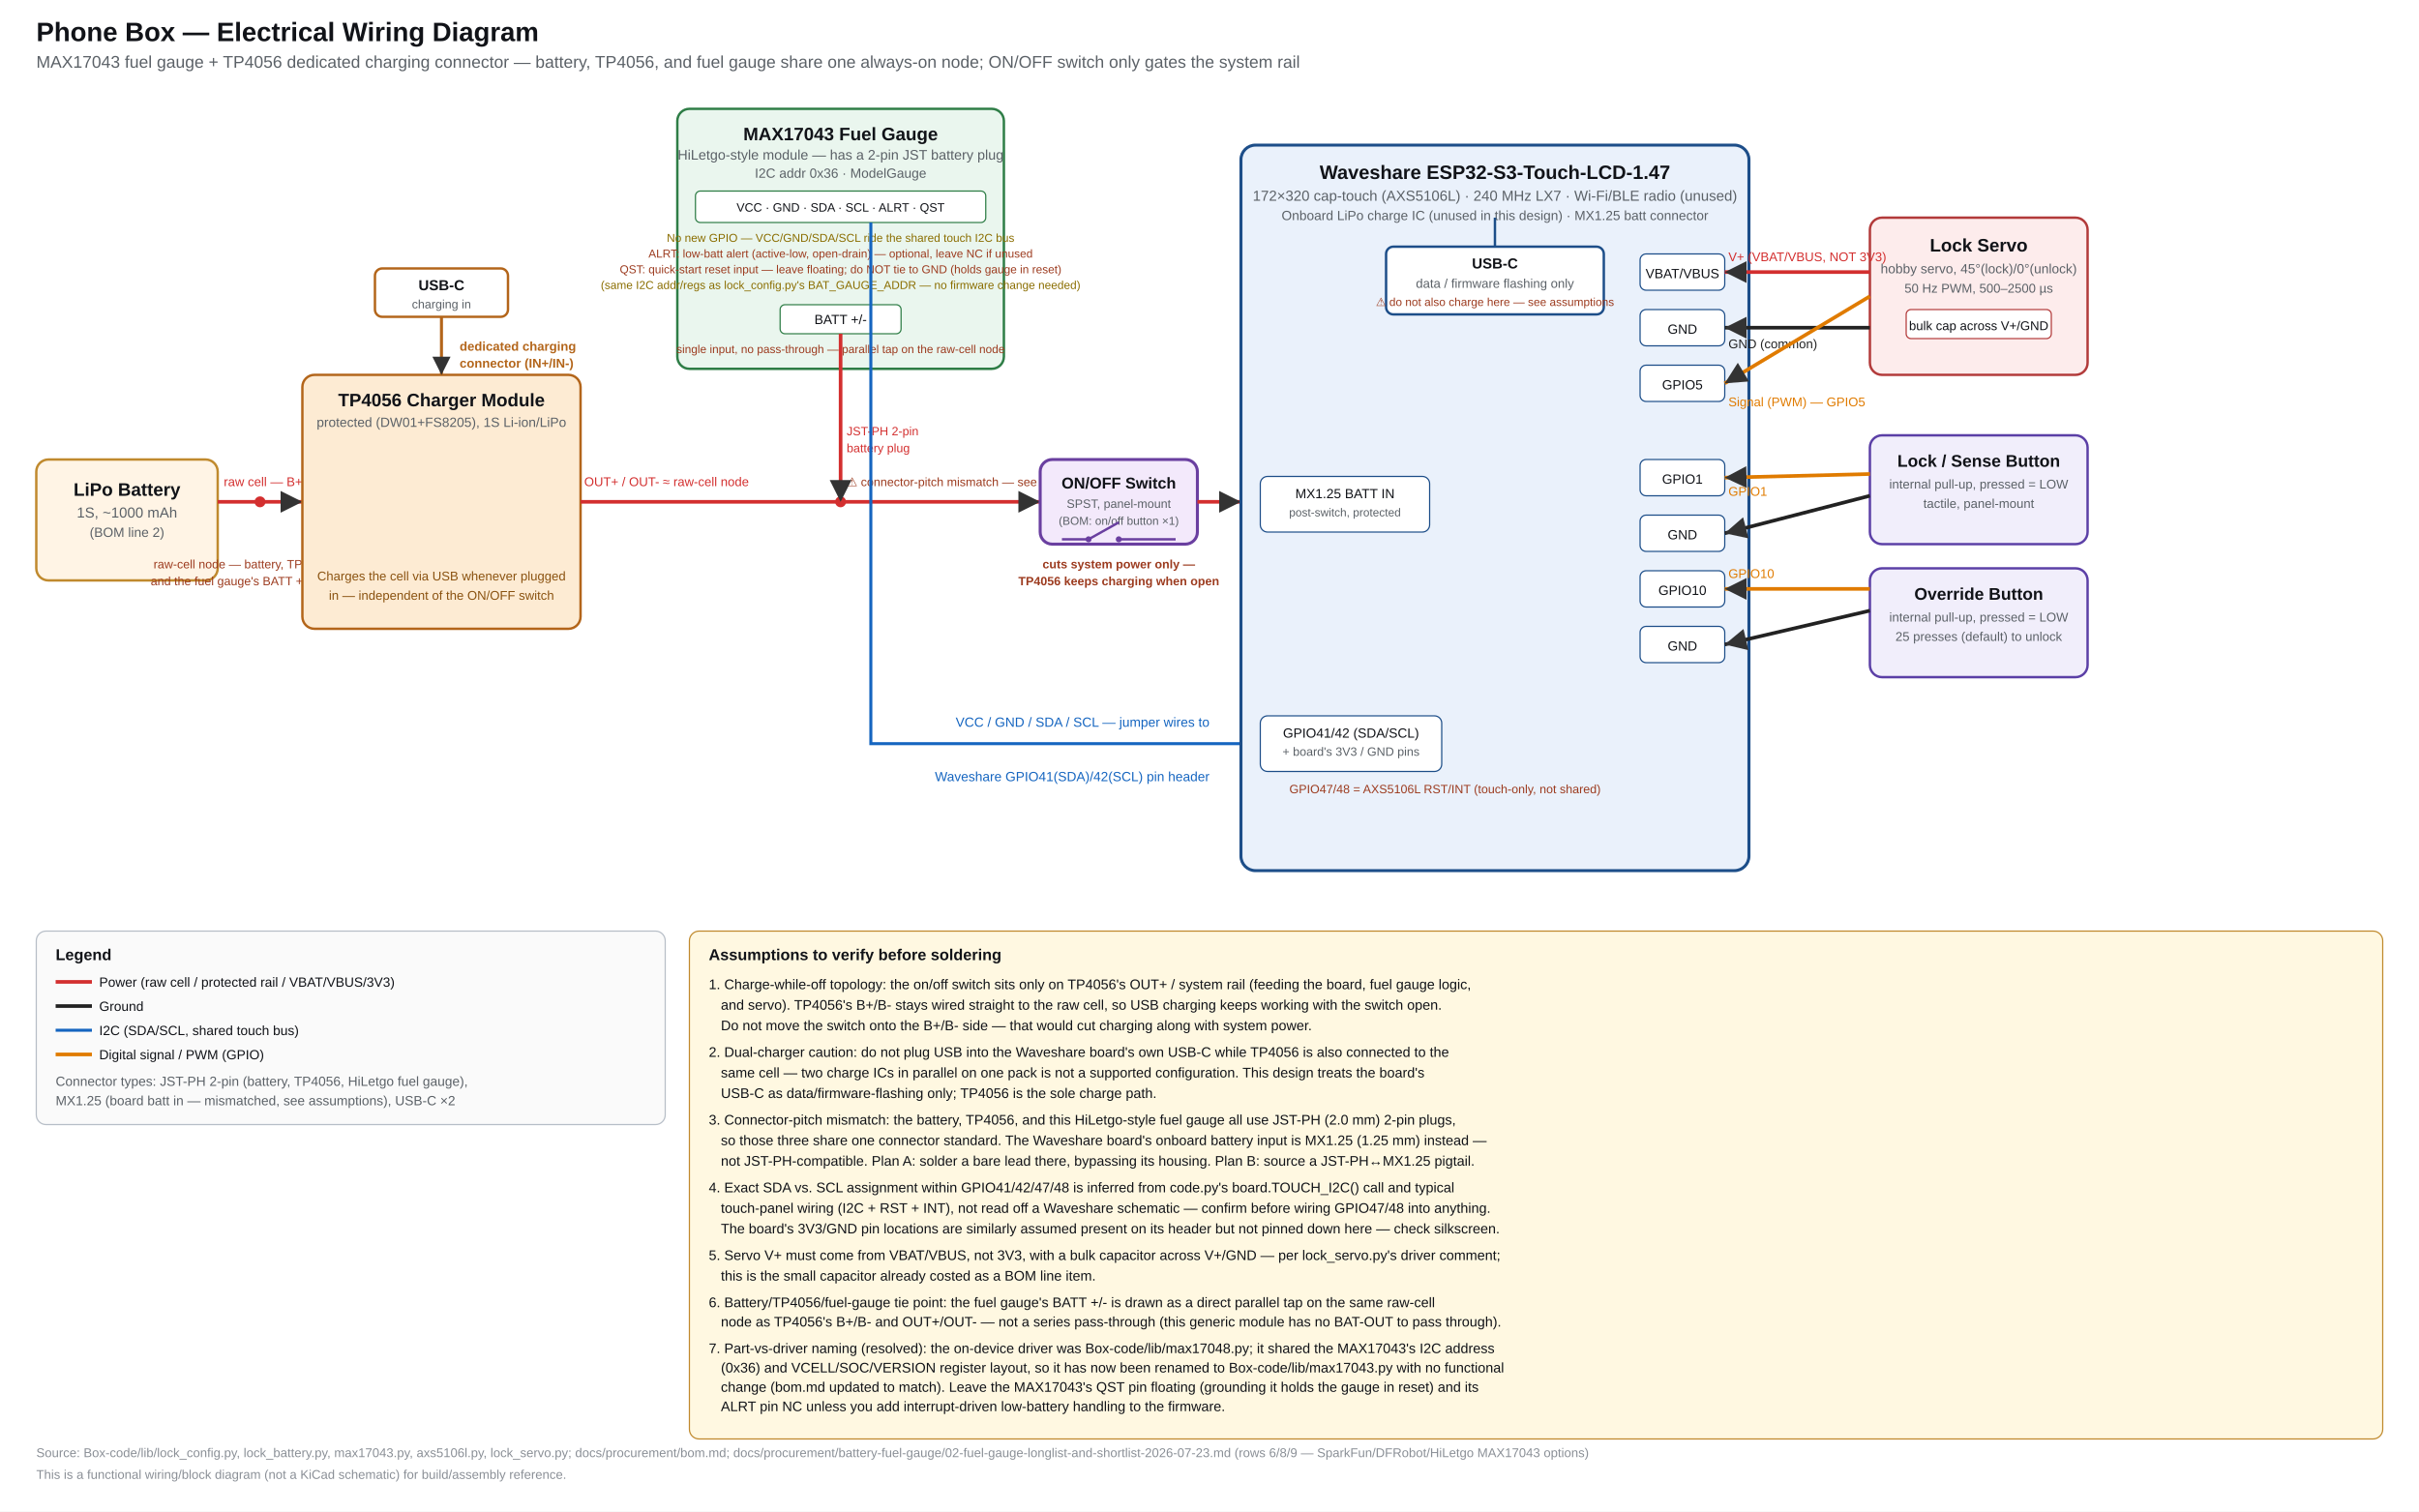
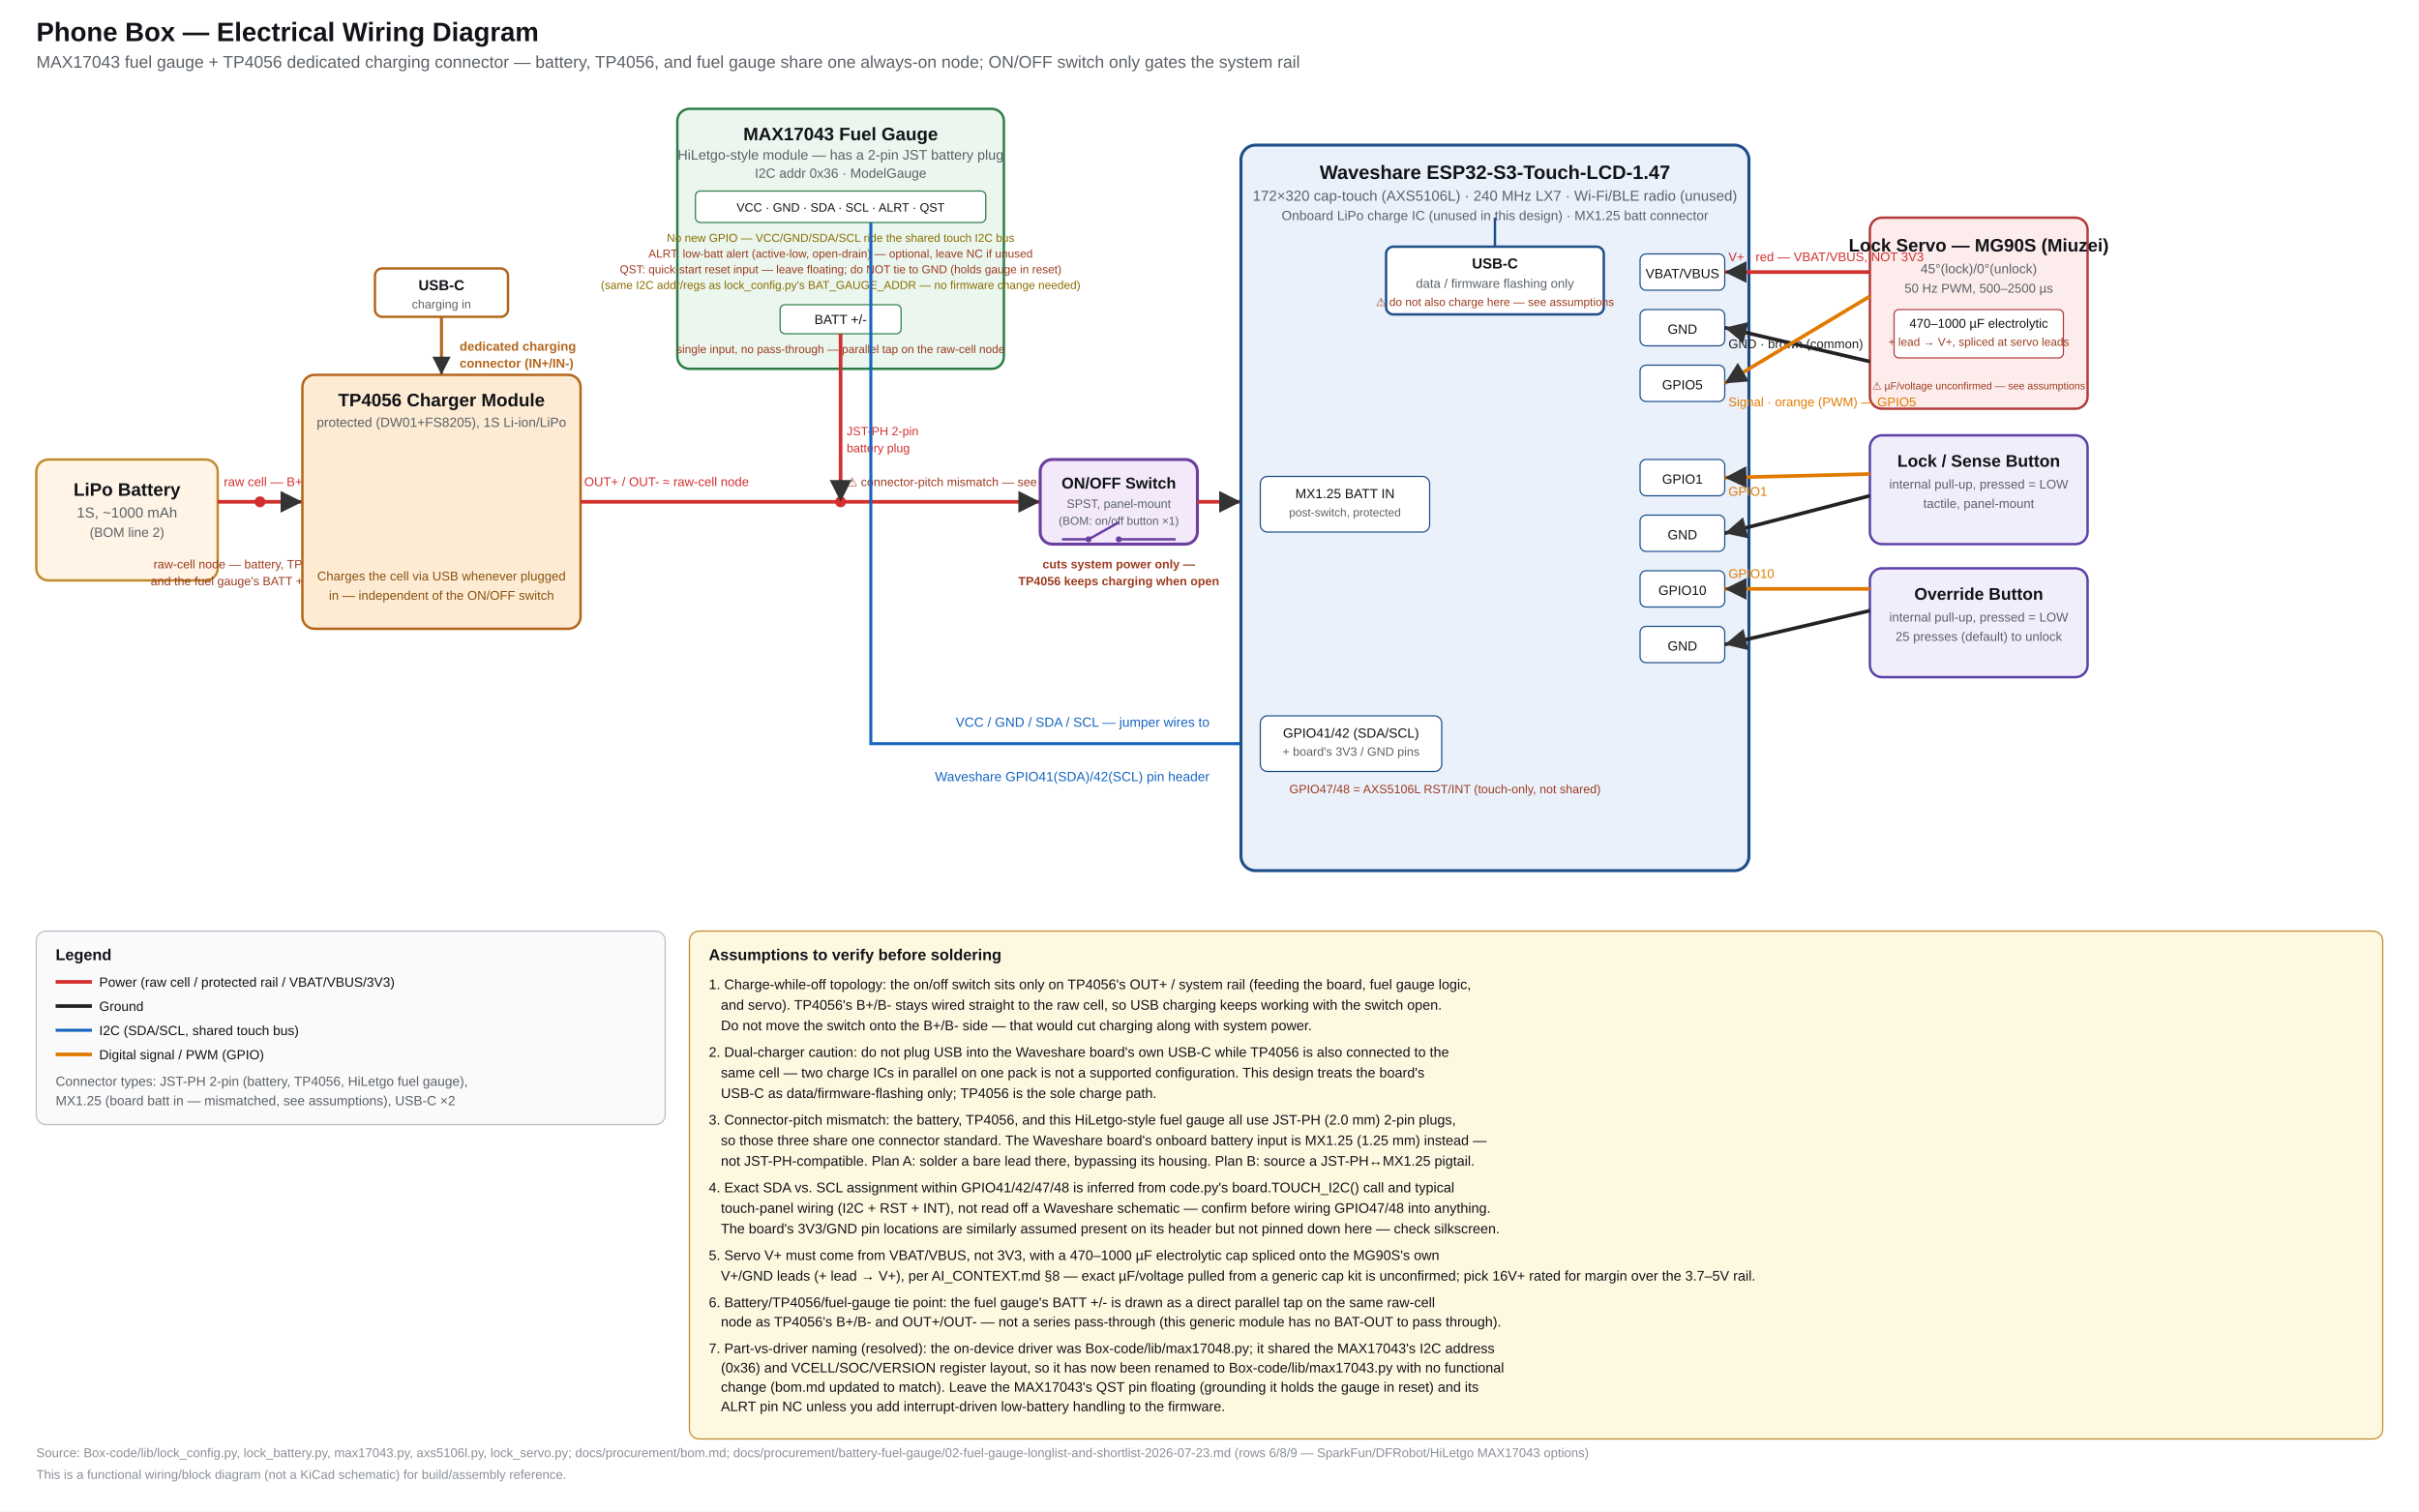
<svg xmlns="http://www.w3.org/2000/svg" width="2000" height="1250" viewBox="0 0 2000 1250" font-family="Segoe UI, Arial, sans-serif">
  <defs>
    <marker id="arrow" markerWidth="8" markerHeight="8" refX="6" refY="3" orient="auto">
      <path d="M0,0 L6,3 L0,6 Z" fill="#333" />
    </marker>
  </defs>
  <rect x="0" y="0" width="2000" height="1250" fill="#ffffff" />
  <text x="30" y="34" font-size="22" font-weight="700" fill="#111318">Phone Box — Electrical Wiring Diagram</text>
  <text x="30" y="56" font-size="14" fill="#5B6167">MAX17043 fuel gauge + TP4056 dedicated charging connector — battery, TP4056, and fuel gauge share one always-on node; ON/OFF switch only gates the system rail</text>
  <rect x="30" y="380" width="150" height="100" rx="10" fill="#FFF4E5" stroke="#C08A2E" stroke-width="2" />
  <text x="105" y="410" font-size="15" font-weight="700" text-anchor="middle" fill="#111318">LiPo Battery</text>
  <text x="105" y="428" font-size="12" text-anchor="middle" fill="#5B6167">1S, ~1000 mAh</text>
  <text x="105" y="444" font-size="11" text-anchor="middle" fill="#5B6167">(BOM line 2)</text>
  <line x1="180" y1="415" x2="250" y2="415" stroke="#D32F2F" stroke-width="3" marker-end="url(#arrow)" />
  <text x="185" y="402" font-size="10.5" fill="#D32F2F">raw cell — B+ / B-</text>
  <circle cx="215" cy="415" r="4.5" fill="#D32F2F" />
  <text x="215" y="470" font-size="10" text-anchor="middle" fill="#9c3b1f">raw-cell node — battery, TP4056 B+/B-,</text>
  <text x="215" y="484" font-size="10" text-anchor="middle" fill="#9c3b1f">and the fuel gauge's BATT +/- all tie here</text>
  <rect x="250" y="310" width="230" height="210" rx="10" fill="#FDEBD3" stroke="#B3651A" stroke-width="2" />
  <text x="365" y="336" font-size="15" font-weight="700" text-anchor="middle" fill="#111318">TP4056 Charger Module</text>
  <text x="365" y="353" font-size="11" text-anchor="middle" fill="#5B6167">protected (DW01+FS8205), 1S Li-ion/LiPo</text>
  <rect x="310" y="222" width="110" height="40" rx="6" fill="#FFFFFF" stroke="#B3651A" stroke-width="2" />
  <text x="365" y="240" font-size="12" font-weight="700" text-anchor="middle" fill="#111318">USB-C</text>
  <text x="365" y="255" font-size="10" text-anchor="middle" fill="#5B6167">charging in</text>
  <line x1="365" y1="262" x2="365" y2="310" stroke="#B3651A" stroke-width="2.5" marker-end="url(#arrow)" />
  <text x="380" y="290" font-size="10.5" fill="#B3651A" font-weight="600">dedicated charging</text>
  <text x="380" y="304" font-size="10.5" fill="#B3651A" font-weight="600">connector (IN+/IN-)</text>
  <text x="365" y="480" font-size="10.5" text-anchor="middle" fill="#8a5210">Charges the cell via USB whenever plugged</text>
  <text x="365" y="496" font-size="10.5" text-anchor="middle" fill="#8a5210">in — independent of the ON/OFF switch</text>
  <line x1="480" y1="415" x2="860" y2="415" stroke="#D32F2F" stroke-width="3" marker-end="url(#arrow)" />
  <text x="483" y="402" font-size="10.5" fill="#D32F2F">OUT+ / OUT- ≈ raw-cell node</text>
  <text x="700" y="402" font-size="10" fill="#9c3b1f">⚠ connector-pitch mismatch — see assumptions</text>
  <circle cx="695" cy="415" r="4.5" fill="#D32F2F" />
  <rect x="560" y="90" width="270" height="215" rx="10" fill="#EAF6EE" stroke="#2E7D46" stroke-width="2" />
  <text x="695" y="116" font-size="15" font-weight="700" text-anchor="middle" fill="#111318">MAX17043 Fuel Gauge</text>
  <text x="695" y="132" font-size="11.5" text-anchor="middle" fill="#5B6167">HiLetgo-style module — has a 2-pin JST battery plug</text>
  <text x="695" y="147" font-size="11" text-anchor="middle" fill="#5B6167">I2C addr 0x36 · ModelGauge</text>
  <rect x="575" y="158" width="240" height="26" rx="4" fill="#ffffff" stroke="#2E7D46" />
  <text x="695" y="175" font-size="10" text-anchor="middle" fill="#111318">VCC · GND · SDA · SCL · ALRT · QST</text>
  <text x="695" y="200" font-size="9.5" text-anchor="middle" fill="#8a6d00">No new GPIO — VCC/GND/SDA/SCL ride the shared touch I2C bus</text>
  <text x="695" y="213" font-size="9.5" text-anchor="middle" fill="#9c3b1f">ALRT: low-batt alert (active-low, open-drain) — optional, leave NC if unused</text>
  <text x="695" y="226" font-size="9.5" text-anchor="middle" fill="#9c3b1f">QST: quick-start reset input — leave floating; do NOT tie to GND (holds gauge in reset)</text>
  <text x="695" y="239" font-size="9.5" text-anchor="middle" fill="#8a6d00">(same I2C addr/regs as lock_config.py's BAT_GAUGE_ADDR — no firmware change needed)</text>
  <rect x="645" y="252" width="100" height="24" rx="4" fill="#ffffff" stroke="#2E7D46" />
  <text x="695" y="268" font-size="11" text-anchor="middle" fill="#111318">BATT +/-</text>
  <text x="695" y="292" font-size="9.5" text-anchor="middle" fill="#9c3b1f">single input, no pass-through — parallel tap on the raw-cell node</text>
  <line x1="695" y1="276" x2="695" y2="415" stroke="#D32F2F" stroke-width="3" marker-end="url(#arrow)" />
  <text x="700" y="360" font-size="10" fill="#D32F2F">JST-PH 2-pin</text>
  <text x="700" y="374" font-size="10" fill="#D32F2F">battery plug</text>
  <path d="M 720 184 L 720 615 L 1042 615" fill="none" stroke="#1565C0" stroke-width="2.5" marker-end="url(#arrow)" />
  <text x="1000" y="601" font-size="11" fill="#1565C0" text-anchor="end">VCC / GND / SDA / SCL — jumper wires to</text>
  <text x="1000" y="646" font-size="11" fill="#1565C0" text-anchor="end">Waveshare GPIO41(SDA)/42(SCL) pin header</text>
  <rect x="860" y="380" width="130" height="70" rx="10" fill="#F3E9FB" stroke="#6A3FA0" stroke-width="2.5" />
  <text x="925" y="404" font-size="13" font-weight="700" text-anchor="middle" fill="#111318">ON/OFF Switch</text>
  <text x="925" y="420" font-size="10" text-anchor="middle" fill="#5B6167">SPST, panel-mount</text>
  <text x="925" y="434" font-size="9.5" text-anchor="middle" fill="#5B6167">(BOM: on/off button ×1)</text>
  <line x1="878" y1="446" x2="900" y2="446" stroke="#6A3FA0" stroke-width="2" />
  <line x1="900" y1="446" x2="925" y2="432" stroke="#6A3FA0" stroke-width="2" />
  <line x1="925" y1="446" x2="972" y2="446" stroke="#6A3FA0" stroke-width="2" />
  <circle cx="900" cy="446" r="2.5" fill="#6A3FA0" />
  <circle cx="925" cy="446" r="2.5" fill="#6A3FA0" />
  <text x="925" y="470" font-size="10" text-anchor="middle" fill="#9c3b1f" font-weight="600">cuts system power only —</text>
  <text x="925" y="484" font-size="10" text-anchor="middle" fill="#9c3b1f" font-weight="600">TP4056 keeps charging when open</text>
  <line x1="990" y1="415" x2="1026" y2="415" stroke="#D32F2F" stroke-width="3" marker-end="url(#arrow)" />
  <rect x="1026" y="120" width="420" height="600" rx="12" fill="#EAF1FB" stroke="#1D4E89" stroke-width="2.5" />
  <text x="1236" y="148" font-size="16" font-weight="700" text-anchor="middle" fill="#111318">Waveshare ESP32-S3-Touch-LCD-1.47</text>
  <text x="1236" y="166" font-size="12" text-anchor="middle" fill="#5B6167">172×320 cap-touch (AXS5106L) · 240 MHz LX7 · Wi-Fi/BLE radio (unused)</text>
  <text x="1236" y="182" font-size="11" text-anchor="middle" fill="#5B6167">Onboard LiPo charge IC (unused in this design) · MX1.25 batt connector</text>
  <rect x="1146" y="204" width="180" height="56" rx="6" fill="#FFFFFF" stroke="#1D4E89" stroke-width="2" />
  <text x="1236" y="222" font-size="12" font-weight="700" text-anchor="middle" fill="#111318">USB-C</text>
  <text x="1236" y="238" font-size="10.5" text-anchor="middle" fill="#5B6167">data / firmware flashing only</text>
  <text x="1236" y="253" font-size="9.5" text-anchor="middle" fill="#9c3b1f">⚠ do not also charge here — see assumptions</text>
  <line x1="1236" y1="180" x2="1236" y2="204" stroke="#1D4E89" stroke-width="2" />
  <rect x="1042" y="394" width="140" height="46" rx="6" fill="#FFFFFF" stroke="#1D4E89" />
  <text x="1112" y="412" font-size="11" text-anchor="middle" fill="#111318">MX1.25 BATT IN</text>
  <text x="1112" y="427" font-size="9.5" text-anchor="middle" fill="#5B6167">post-switch, protected</text>
  <rect x="1042" y="592" width="150" height="46" rx="6" fill="#FFFFFF" stroke="#1D4E89" />
  <text x="1117" y="610" font-size="11" text-anchor="middle" fill="#111318">GPIO41/42 (SDA/SCL)</text>
  <text x="1117" y="625" font-size="10" text-anchor="middle" fill="#5B6167">+ board's 3V3 / GND pins</text>
  <text x="1066" y="656" font-size="10" fill="#9c3b1f">GPIO47/48 = AXS5106L RST/INT (touch-only, not shared)</text>
  <rect x="1356" y="210" width="70" height="30" rx="5" fill="#FFFFFF" stroke="#1D4E89" />
  <text x="1391" y="230" font-size="11" text-anchor="middle" fill="#111318">VBAT/VBUS</text>
  <rect x="1356" y="256" width="70" height="30" rx="5" fill="#FFFFFF" stroke="#1D4E89" />
  <text x="1391" y="276" font-size="11" text-anchor="middle" fill="#111318">GND</text>
  <rect x="1356" y="302" width="70" height="30" rx="5" fill="#FFFFFF" stroke="#1D4E89" />
  <text x="1391" y="322" font-size="11" text-anchor="middle" fill="#111318">GPIO5</text>
  <rect x="1356" y="380" width="70" height="30" rx="5" fill="#FFFFFF" stroke="#1D4E89" />
  <text x="1391" y="400" font-size="11" text-anchor="middle" fill="#111318">GPIO1</text>
  <rect x="1356" y="426" width="70" height="30" rx="5" fill="#FFFFFF" stroke="#1D4E89" />
  <text x="1391" y="446" font-size="11" text-anchor="middle" fill="#111318">GND</text>
  <rect x="1356" y="472" width="70" height="30" rx="5" fill="#FFFFFF" stroke="#1D4E89" />
  <text x="1391" y="492" font-size="11" text-anchor="middle" fill="#111318">GPIO10</text>
  <rect x="1356" y="518" width="70" height="30" rx="5" fill="#FFFFFF" stroke="#1D4E89" />
  <text x="1391" y="538" font-size="11" text-anchor="middle" fill="#111318">GND</text>
-   <rect x="1546" y="180" width="180" height="130" rx="10" fill="#FDECEC" stroke="#B23A3A" stroke-width="2" />
-   <text x="1636" y="208" font-size="15" font-weight="700" text-anchor="middle" fill="#111318">Lock Servo</text>
-   <text x="1636" y="226" font-size="11" text-anchor="middle" fill="#5B6167">hobby servo, 45°(lock)/0°(unlock)</text>
+   <rect x="1546" y="180" width="180" height="158" rx="10" fill="#FDECEC" stroke="#B23A3A" stroke-width="2" />
+   <text x="1636" y="208" font-size="15" font-weight="700" text-anchor="middle" fill="#111318">Lock Servo — MG90S (Miuzei)</text>
+   <text x="1636" y="226" font-size="11" text-anchor="middle" fill="#5B6167">45°(lock)/0°(unlock)</text>
  <text x="1636" y="242" font-size="10.5" text-anchor="middle" fill="#5B6167">50 Hz PWM, 500–2500 µs</text>
-   <rect x="1576" y="256" width="120" height="24" rx="4" fill="#ffffff" stroke="#B23A3A" />
-   <text x="1636" y="273" font-size="10.5" text-anchor="middle" fill="#111318">bulk cap across V+/GND</text>
+   <rect x="1566" y="256" width="140" height="40" rx="4" fill="#ffffff" stroke="#B23A3A" />
+   <text x="1636" y="271" font-size="10.5" text-anchor="middle" fill="#111318">470–1000 µF electrolytic</text>
+   <text x="1636" y="286" font-size="9.5" text-anchor="middle" fill="#9c3b1f">+ lead → V+, spliced at servo leads</text>
+   <text x="1636" y="322" font-size="8.5" text-anchor="middle" fill="#9c3b1f">⚠ µF/voltage unconfirmed — see assumptions</text>
  <line x1="1546" y1="225" x2="1426" y2="225" stroke="#D32F2F" stroke-width="3" marker-end="url(#arrow)" />
-   <text x="1429" y="216" font-size="10.5" fill="#D32F2F">V+ (VBAT/VBUS, NOT 3V3)</text>
-   <line x1="1546" y1="271" x2="1426" y2="271" stroke="#222222" stroke-width="3" marker-end="url(#arrow)" />
-   <text x="1429" y="288" font-size="10.5" fill="#222222">GND (common)</text>
+   <text x="1429" y="216" font-size="10.5" fill="#D32F2F">V+ · red — VBAT/VBUS, NOT 3V3</text>
+   <line x1="1546" y1="299" x2="1426" y2="271" stroke="#222222" stroke-width="3" marker-end="url(#arrow)" />
+   <text x="1429" y="288" font-size="10.5" fill="#222222">GND · brown (common)</text>
  <line x1="1546" y1="245" x2="1426" y2="317" stroke="#E07B00" stroke-width="3" marker-end="url(#arrow)" />
-   <text x="1429" y="336" font-size="10.5" fill="#E07B00">Signal (PWM) — GPIO5</text>
+   <text x="1429" y="336" font-size="10.5" fill="#E07B00">Signal · orange (PWM) — GPIO5</text>
  <rect x="1546" y="360" width="180" height="90" rx="10" fill="#F1EEFB" stroke="#5B3FA6" stroke-width="2" />
  <text x="1636" y="386" font-size="14" font-weight="700" text-anchor="middle" fill="#111318">Lock / Sense Button</text>
  <text x="1636" y="404" font-size="10.5" text-anchor="middle" fill="#5B6167">internal pull-up, pressed = LOW</text>
  <text x="1636" y="420" font-size="10.5" text-anchor="middle" fill="#5B6167">tactile, panel-mount</text>
  <line x1="1546" y1="392" x2="1426" y2="395" stroke="#E07B00" stroke-width="3" marker-end="url(#arrow)" />
  <text x="1429" y="410" font-size="10.5" fill="#E07B00">GPIO1</text>
  <line x1="1546" y1="410" x2="1426" y2="441" stroke="#222222" stroke-width="3" marker-end="url(#arrow)" />
  <rect x="1546" y="470" width="180" height="90" rx="10" fill="#F1EEFB" stroke="#5B3FA6" stroke-width="2" />
  <text x="1636" y="496" font-size="14" font-weight="700" text-anchor="middle" fill="#111318">Override Button</text>
  <text x="1636" y="514" font-size="10.5" text-anchor="middle" fill="#5B6167">internal pull-up, pressed = LOW</text>
  <text x="1636" y="530" font-size="10.5" text-anchor="middle" fill="#5B6167">25 presses (default) to unlock</text>
  <line x1="1546" y1="487" x2="1426" y2="487" stroke="#E07B00" stroke-width="3" marker-end="url(#arrow)" />
  <text x="1429" y="478" font-size="10.5" fill="#E07B00">GPIO10</text>
  <line x1="1546" y1="505" x2="1426" y2="533" stroke="#222222" stroke-width="3" marker-end="url(#arrow)" />
  <rect x="30" y="770" width="520" height="160" rx="8" fill="#FAFAFA" stroke="#B7BEC7" />
  <text x="46" y="794" font-size="13" font-weight="700" fill="#111318">Legend</text>
  <line x1="46" y1="812" x2="76" y2="812" stroke="#D32F2F" stroke-width="3" />
  <text x="82" y="816" font-size="11" fill="#111318">Power (raw cell / protected rail / VBAT/VBUS/3V3)</text>
  <line x1="46" y1="832" x2="76" y2="832" stroke="#222222" stroke-width="3" />
  <text x="82" y="836" font-size="11" fill="#111318">Ground</text>
  <line x1="46" y1="852" x2="76" y2="852" stroke="#1565C0" stroke-width="2.5" />
  <text x="82" y="856" font-size="11" fill="#111318">I2C (SDA/SCL, shared touch bus)</text>
  <line x1="46" y1="872" x2="76" y2="872" stroke="#E07B00" stroke-width="3" />
  <text x="82" y="876" font-size="11" fill="#111318">Digital signal / PWM (GPIO)</text>
  <text x="46" y="898" font-size="11" fill="#5B6167">Connector types: JST-PH 2-pin (battery, TP4056, HiLetgo fuel gauge),</text>
  <text x="46" y="914" font-size="11" fill="#5B6167">MX1.25 (board batt in — mismatched, see assumptions), USB-C ×2</text>
  <rect x="570" y="770" width="1400" height="420" rx="8" fill="#FFF8E1" stroke="#C08A2E" />
  <text x="586" y="794" font-size="13" font-weight="700" fill="#111318">Assumptions to verify before soldering</text>
  <text x="586" y="818" font-size="11.5" fill="#111318">1. Charge-while-off topology: the on/off switch sits only on TP4056's OUT+ / system rail (feeding the board, fuel gauge logic,</text>
  <text x="596" y="835" font-size="11.5" fill="#111318">   and servo). TP4056's B+/B- stays wired straight to the raw cell, so USB charging keeps working with the switch open.</text>
  <text x="596" y="852" font-size="11.5" fill="#111318">   Do not move the switch onto the B+/B- side — that would cut charging along with system power.</text>
  <text x="586" y="874" font-size="11.5" fill="#111318">2. Dual-charger caution: do not plug USB into the Waveshare board's own USB-C while TP4056 is also connected to the</text>
  <text x="596" y="891" font-size="11.5" fill="#111318">   same cell — two charge ICs in parallel on one pack is not a supported configuration. This design treats the board's</text>
  <text x="596" y="908" font-size="11.5" fill="#111318">   USB-C as data/firmware-flashing only; TP4056 is the sole charge path.</text>
  <text x="586" y="930" font-size="11.5" fill="#111318">3. Connector-pitch mismatch: the battery, TP4056, and this HiLetgo-style fuel gauge all use JST-PH (2.0 mm) 2-pin plugs,</text>
  <text x="596" y="947" font-size="11.5" fill="#111318">   so those three share one connector standard. The Waveshare board's onboard battery input is MX1.25 (1.25 mm) instead —</text>
  <text x="596" y="964" font-size="11.5" fill="#111318">   not JST-PH-compatible. Plan A: solder a bare lead there, bypassing its housing. Plan B: source a JST-PH↔MX1.25 pigtail.</text>
  <text x="586" y="986" font-size="11.5" fill="#111318">4. Exact SDA vs. SCL assignment within GPIO41/42/47/48 is inferred from code.py's board.TOUCH_I2C() call and typical</text>
  <text x="596" y="1003" font-size="11.5" fill="#111318">   touch-panel wiring (I2C + RST + INT), not read off a Waveshare schematic — confirm before wiring GPIO47/48 into anything.</text>
  <text x="596" y="1020" font-size="11.5" fill="#111318">   The board's 3V3/GND pin locations are similarly assumed present on its header but not pinned down here — check silkscreen.</text>
-   <text x="586" y="1042" font-size="11.5" fill="#111318">5. Servo V+ must come from VBAT/VBUS, not 3V3, with a bulk capacitor across V+/GND — per lock_servo.py's driver comment;</text>
-   <text x="596" y="1059" font-size="11.5" fill="#111318">   this is the small capacitor already costed as a BOM line item.</text>
+   <text x="586" y="1042" font-size="11.5" fill="#111318">5. Servo V+ must come from VBAT/VBUS, not 3V3, with a 470–1000 µF electrolytic cap spliced onto the MG90S's own</text>
+   <text x="596" y="1059" font-size="11.5" fill="#111318">   V+/GND leads (+ lead → V+), per AI_CONTEXT.md §8 — exact µF/voltage pulled from a generic cap kit is unconfirmed; pick 16V+ rated for margin over the 3.7–5V rail.</text>
  <text x="586" y="1081" font-size="11.5" fill="#111318">6. Battery/TP4056/fuel-gauge tie point: the fuel gauge's BATT +/- is drawn as a direct parallel tap on the same raw-cell</text>
  <text x="596" y="1097" font-size="11.5" fill="#111318">   node as TP4056's B+/B- and OUT+/OUT- — not a series pass-through (this generic module has no BAT-OUT to pass through).</text>
  <text x="586" y="1119" font-size="11.5" fill="#111318">7. Part-vs-driver naming (resolved): the on-device driver was Box-code/lib/max17048.py; it shared the MAX17043's I2C address</text>
  <text x="596" y="1135" font-size="11.5" fill="#111318">   (0x36) and VCELL/SOC/VERSION register layout, so it has now been renamed to Box-code/lib/max17043.py with no functional</text>
  <text x="596" y="1151" font-size="11.5" fill="#111318">   change (bom.md updated to match). Leave the MAX17043's QST pin floating (grounding it holds the gauge in reset) and its</text>
  <text x="596" y="1167" font-size="11.5" fill="#111318">   ALRT pin NC unless you add interrupt-driven low-battery handling to the firmware.</text>
  <text x="30" y="1205" font-size="10.5" fill="#8a8f96">Source: Box-code/lib/lock_config.py, lock_battery.py, max17043.py, axs5106l.py, lock_servo.py; docs/procurement/bom.md; docs/procurement/battery-fuel-gauge/02-fuel-gauge-longlist-and-shortlist-2026-07-23.md (rows 6/8/9 — SparkFun/DFRobot/HiLetgo MAX17043 options)</text>
  <text x="30" y="1223" font-size="10.5" fill="#8a8f96">This is a functional wiring/block diagram (not a KiCad schematic) for build/assembly reference.</text>
</svg>
